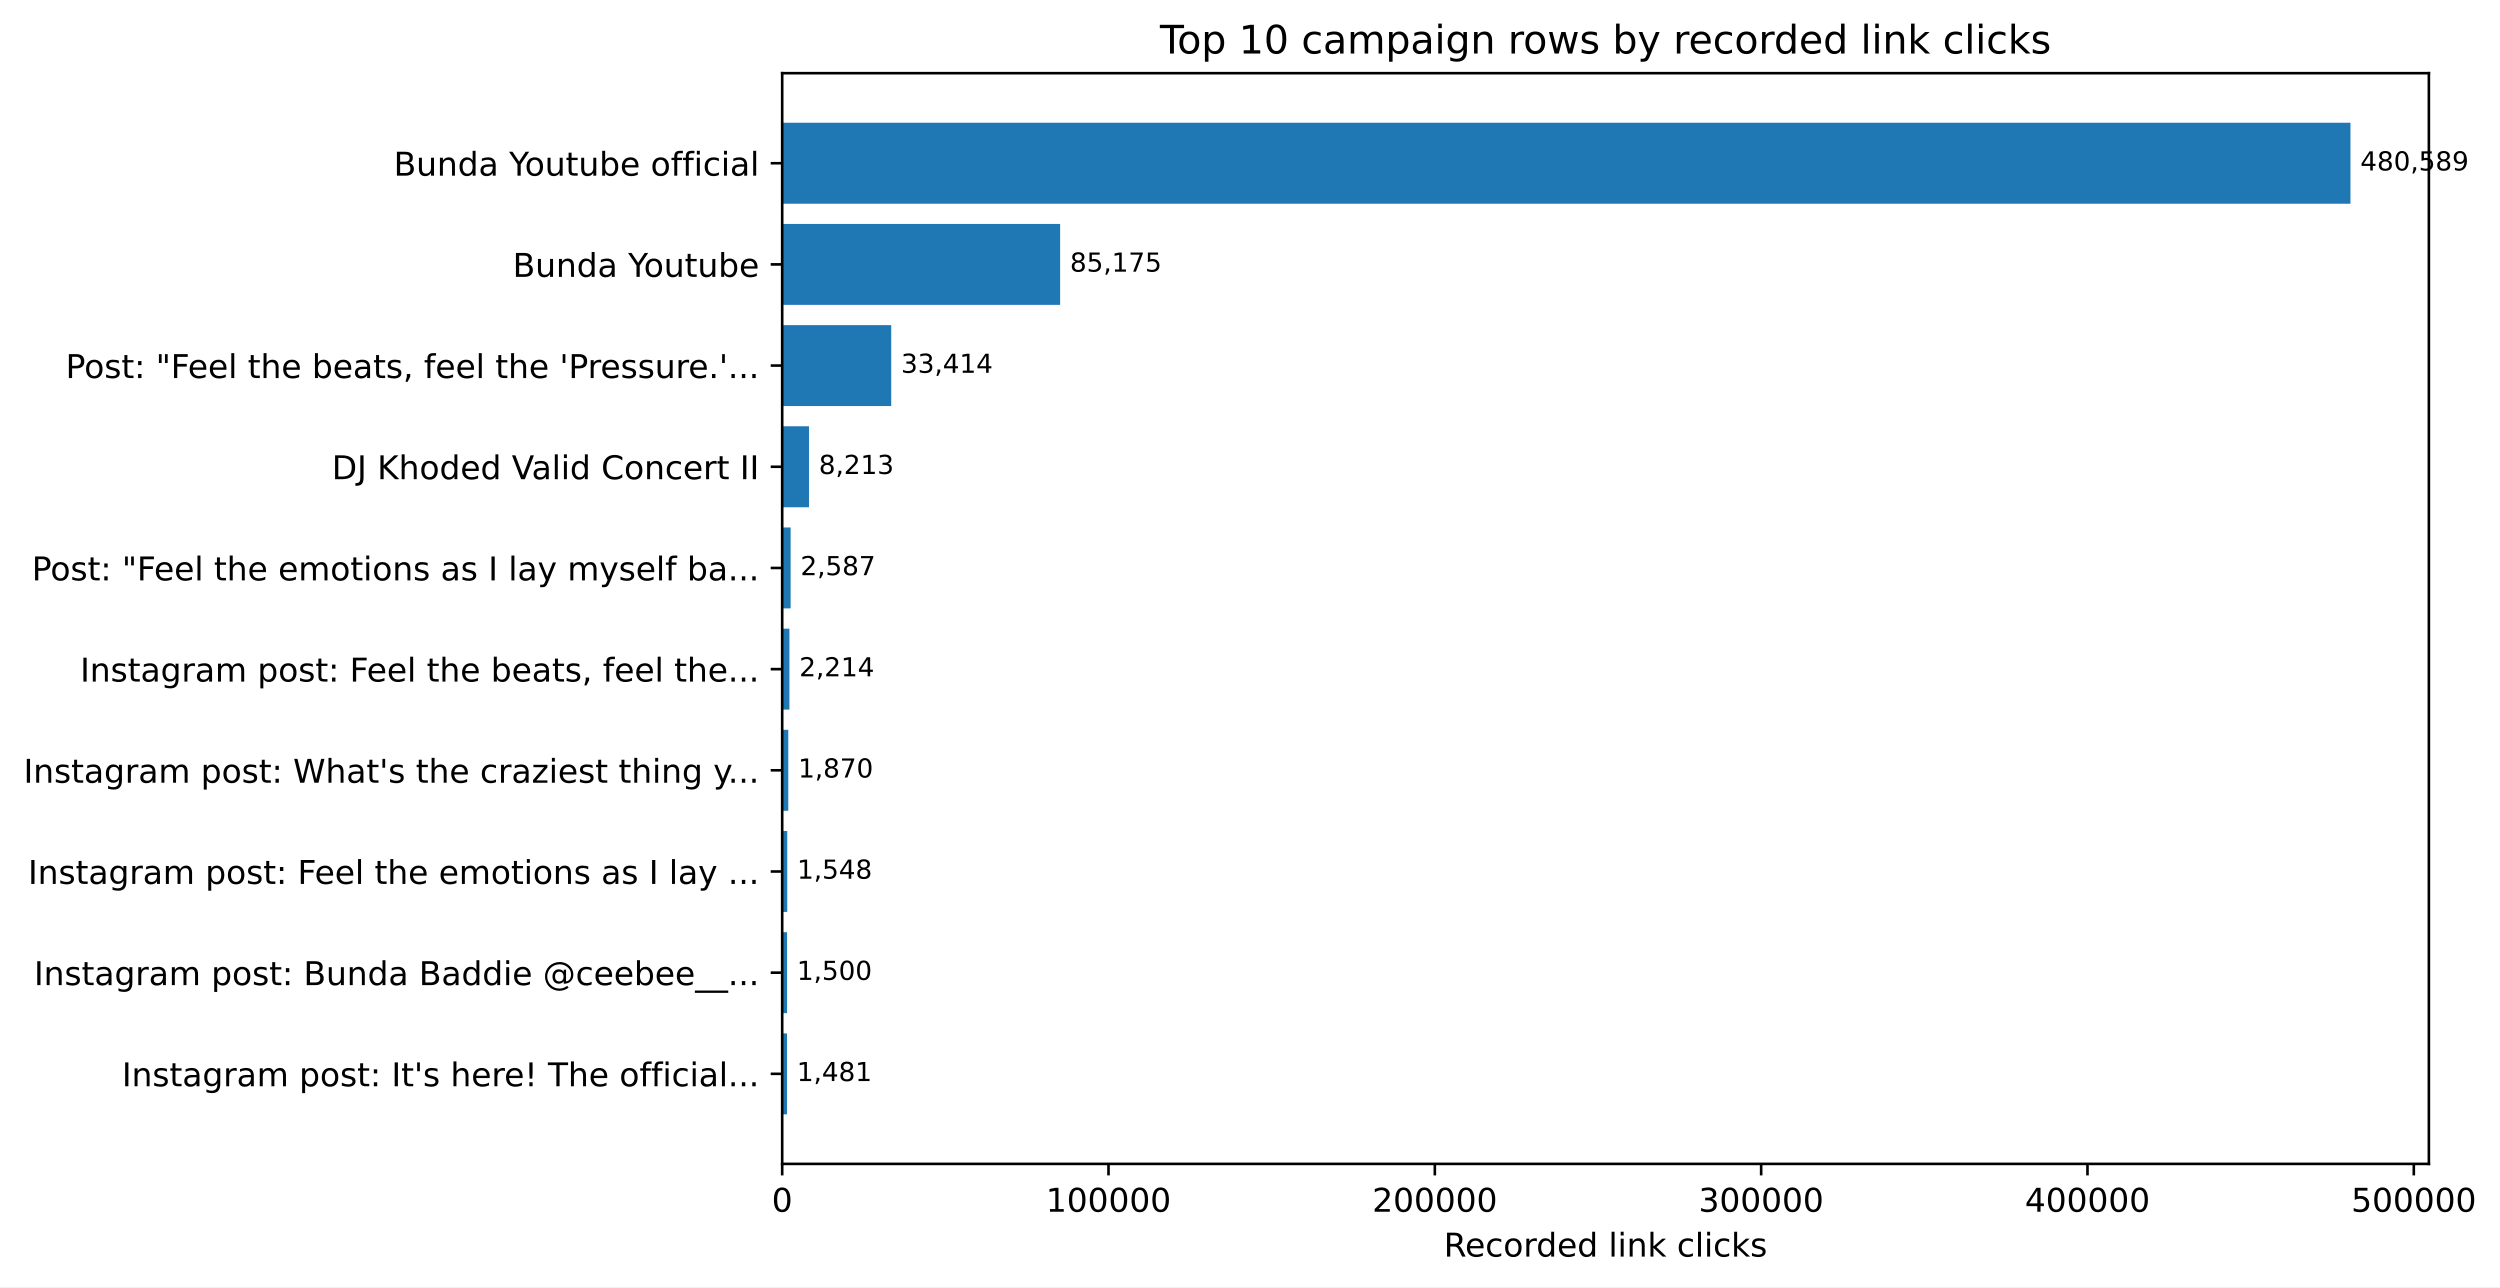
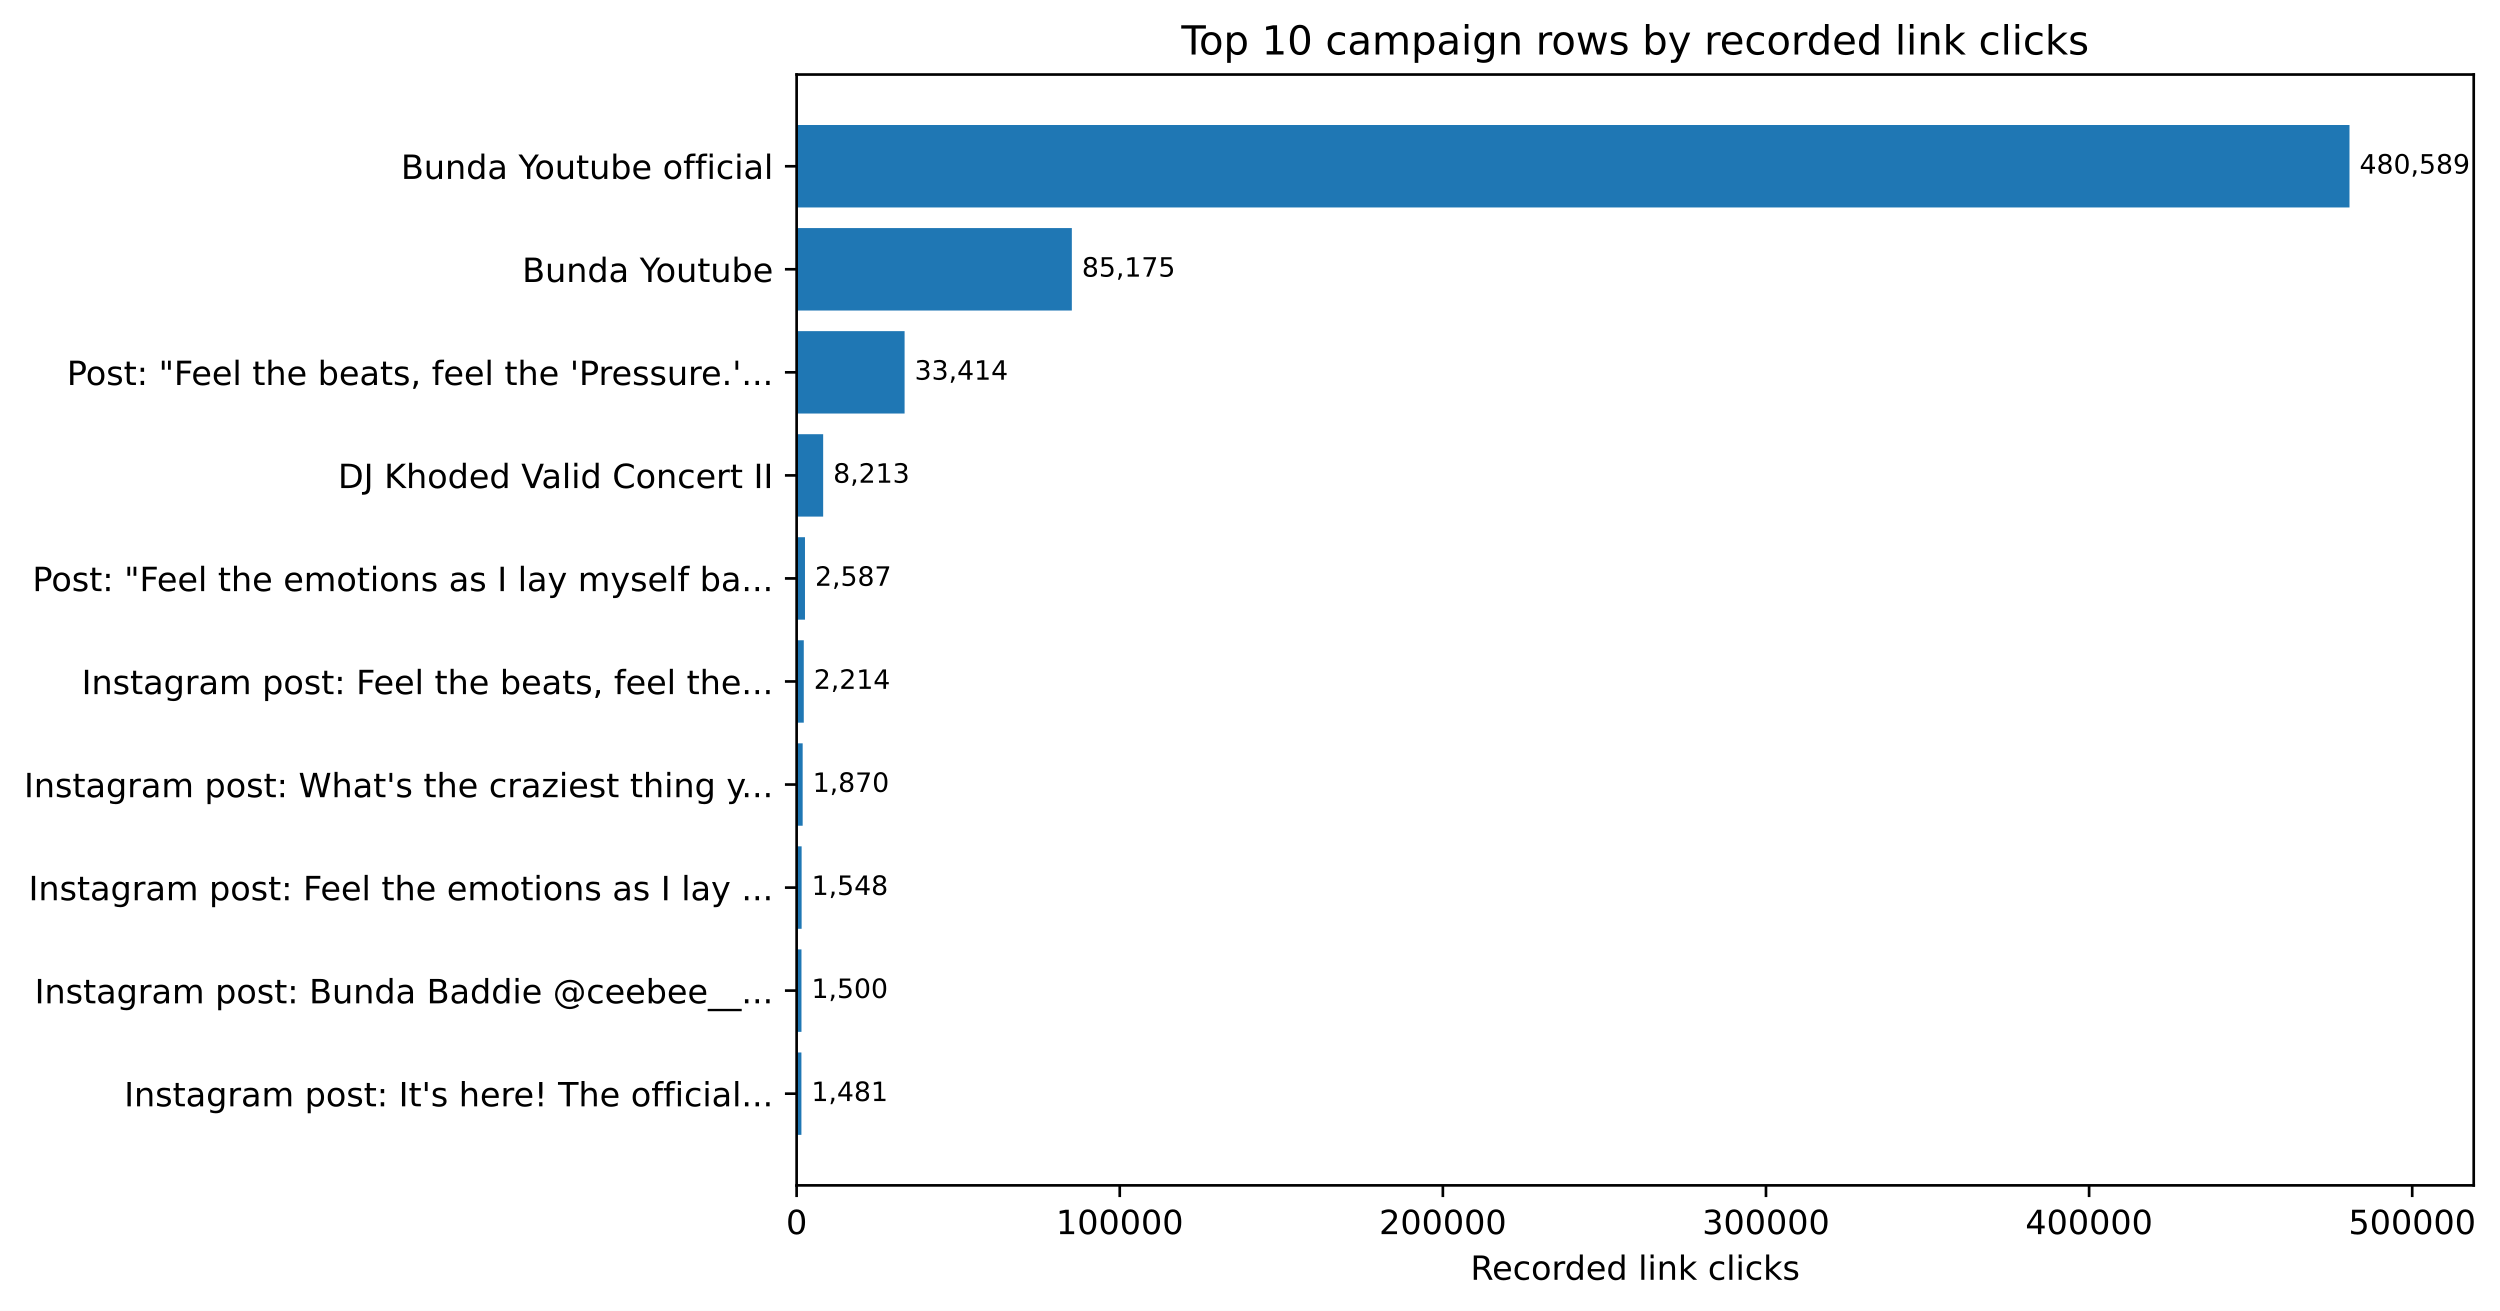
- <svg xmlns="http://www.w3.org/2000/svg" xmlns:xlink="http://www.w3.org/1999/xlink" width="762.438pt" height="392.514pt" viewBox="0 0 762.438 392.514" version="1.1">
+ <svg xmlns="http://www.w3.org/2000/svg" xmlns:xlink="http://www.w3.org/1999/xlink" width="748.616pt" height="392.514pt" viewBox="0 0 748.616 392.514" version="1.1">
  <defs>
    <style type="text/css">*{stroke-linejoin: round; stroke-linecap: butt}</style>
  </defs>
  <g id="figure_1">
    <g id="patch_1">
-       <path d="M 0 392.514  L 762.438 392.514  L 762.438 0  L 0 0  z " style="fill: #ffffff" />
+       <path d="M 0 392.514 L 748.616 392.514 L 748.616 0 L 0 0 z " style="fill: #ffffff" />
    </g>
    <g id="axes_1">
      <g id="patch_2">
-         <path d="M 238.547 354.958  L 740.747 354.958  L 740.747 22.318  L 238.547 22.318  z " style="fill: #ffffff" />
+         <path d="M 238.547 354.958 L 740.747 354.958 L 740.747 22.318 L 238.547 22.318 z " style="fill: #ffffff" />
      </g>
      <g id="patch_3">
-         <path d="M 238.547 37.438  L 716.833 37.438  L 716.833 62.124  L 238.547 62.124  z " clip-path="url(#p8dd34e6eb5)" style="fill: #1f77b4" />
+         <path d="M 238.547 37.438 L 703.547 37.438 L 703.547 62.124 L 238.547 62.124 z " clip-path="url(#p8dd34e6eb5)" style="fill: #1f77b4" />
      </g>
      <g id="patch_4">
-         <path d="M 238.547 68.295  L 323.314 68.295  L 323.314 92.981  L 238.547 92.981  z " clip-path="url(#p8dd34e6eb5)" style="fill: #1f77b4" />
+         <path d="M 238.547 68.295 L 320.959 68.295 L 320.959 92.981 L 238.547 92.981 z " clip-path="url(#p8dd34e6eb5)" style="fill: #1f77b4" />
      </g>
      <g id="patch_5">
-         <path d="M 238.547 99.152  L 271.801 99.152  L 271.801 123.838  L 238.547 123.838  z " clip-path="url(#p8dd34e6eb5)" style="fill: #1f77b4" />
+         <path d="M 238.547 99.152 L 270.877 99.152 L 270.877 123.838 L 238.547 123.838 z " clip-path="url(#p8dd34e6eb5)" style="fill: #1f77b4" />
      </g>
      <g id="patch_6">
-         <path d="M 238.547 130.01  L 246.721 130.01  L 246.721 154.695  L 238.547 154.695  z " clip-path="url(#p8dd34e6eb5)" style="fill: #1f77b4" />
+         <path d="M 238.547 130.01 L 246.493 130.01 L 246.493 154.695 L 238.547 154.695 z " clip-path="url(#p8dd34e6eb5)" style="fill: #1f77b4" />
      </g>
      <g id="patch_7">
-         <path d="M 238.547 160.867  L 241.121 160.867  L 241.121 185.552  L 238.547 185.552  z " clip-path="url(#p8dd34e6eb5)" style="fill: #1f77b4" />
+         <path d="M 238.547 160.867 L 241.05 160.867 L 241.05 185.552 L 238.547 185.552 z " clip-path="url(#p8dd34e6eb5)" style="fill: #1f77b4" />
      </g>
      <g id="patch_8">
-         <path d="M 238.547 191.724  L 240.75 191.724  L 240.75 216.41  L 238.547 216.41  z " clip-path="url(#p8dd34e6eb5)" style="fill: #1f77b4" />
+         <path d="M 238.547 191.724 L 240.689 191.724 L 240.689 216.41 L 238.547 216.41 z " clip-path="url(#p8dd34e6eb5)" style="fill: #1f77b4" />
      </g>
      <g id="patch_9">
-         <path d="M 238.547 222.581  L 240.408 222.581  L 240.408 247.267  L 238.547 247.267  z " clip-path="url(#p8dd34e6eb5)" style="fill: #1f77b4" />
+         <path d="M 238.547 222.581 L 240.356 222.581 L 240.356 247.267 L 238.547 247.267 z " clip-path="url(#p8dd34e6eb5)" style="fill: #1f77b4" />
      </g>
      <g id="patch_10">
-         <path d="M 238.547 253.438  L 240.087 253.438  L 240.087 278.124  L 238.547 278.124  z " clip-path="url(#p8dd34e6eb5)" style="fill: #1f77b4" />
+         <path d="M 238.547 253.438 L 240.045 253.438 L 240.045 278.124 L 238.547 278.124 z " clip-path="url(#p8dd34e6eb5)" style="fill: #1f77b4" />
      </g>
      <g id="patch_11">
-         <path d="M 238.547 284.295  L 240.04 284.295  L 240.04 308.981  L 238.547 308.981  z " clip-path="url(#p8dd34e6eb5)" style="fill: #1f77b4" />
+         <path d="M 238.547 284.295 L 239.998 284.295 L 239.998 308.981 L 238.547 308.981 z " clip-path="url(#p8dd34e6eb5)" style="fill: #1f77b4" />
      </g>
      <g id="patch_12">
-         <path d="M 238.547 315.152  L 240.021 315.152  L 240.021 339.838  L 238.547 339.838  z " clip-path="url(#p8dd34e6eb5)" style="fill: #1f77b4" />
+         <path d="M 238.547 315.152 L 239.98 315.152 L 239.98 339.838 L 238.547 339.838 z " clip-path="url(#p8dd34e6eb5)" style="fill: #1f77b4" />
      </g>
      <g id="matplotlib.axis_1">
        <g id="xtick_1">
          <g id="line2d_1">
            <defs>
-               <path id="md36821b8e6" d="M 0 0  L 0 3.5  " style="stroke: #000000; stroke-width: 0.8" />
+               <path id="md36821b8e6" d="M 0 0 L 0 3.5 " style="stroke: #000000; stroke-width: 0.8" />
            </defs>
            <g>
              <use xlink:href="#md36821b8e6" x="238.547" y="354.958" style="stroke: #000000; stroke-width: 0.8" />
            </g>
          </g>
          <g id="text_1">
            <text style="font-size: 10px; font-family: 'DejaVu Sans', 'Bitstream Vera Sans', 'Computer Modern Sans Serif', 'Lucida Grande', 'Verdana', 'Geneva', 'Lucid', 'Arial', 'Helvetica', 'Avant Garde', sans-serif; text-anchor: middle" x="238.547" y="369.557" transform="rotate(-0 238.5469 369.5566)">0</text>
          </g>
        </g>
        <g id="xtick_2">
          <g id="line2d_2">
            <g>
-               <use xlink:href="#md36821b8e6" x="338.068" y="354.958" style="stroke: #000000; stroke-width: 0.8" />
+               <use xlink:href="#md36821b8e6" x="335.303" y="354.958" style="stroke: #000000; stroke-width: 0.8" />
            </g>
          </g>
          <g id="text_2">
-             <text style="font-size: 10px; font-family: 'DejaVu Sans', 'Bitstream Vera Sans', 'Computer Modern Sans Serif', 'Lucida Grande', 'Verdana', 'Geneva', 'Lucid', 'Arial', 'Helvetica', 'Avant Garde', sans-serif; text-anchor: middle" x="338.068" y="369.557" transform="rotate(-0 338.0676 369.5566)">100000</text>
+             <text style="font-size: 10px; font-family: 'DejaVu Sans', 'Bitstream Vera Sans', 'Computer Modern Sans Serif', 'Lucida Grande', 'Verdana', 'Geneva', 'Lucid', 'Arial', 'Helvetica', 'Avant Garde', sans-serif; text-anchor: middle" x="335.303" y="369.557" transform="rotate(-0 335.3031 369.5566)">100000</text>
          </g>
        </g>
        <g id="xtick_3">
          <g id="line2d_3">
            <g>
-               <use xlink:href="#md36821b8e6" x="437.588" y="354.958" style="stroke: #000000; stroke-width: 0.8" />
+               <use xlink:href="#md36821b8e6" x="432.059" y="354.958" style="stroke: #000000; stroke-width: 0.8" />
            </g>
          </g>
          <g id="text_3">
-             <text style="font-size: 10px; font-family: 'DejaVu Sans', 'Bitstream Vera Sans', 'Computer Modern Sans Serif', 'Lucida Grande', 'Verdana', 'Geneva', 'Lucid', 'Arial', 'Helvetica', 'Avant Garde', sans-serif; text-anchor: middle" x="437.588" y="369.557" transform="rotate(-0 437.5883 369.5566)">200000</text>
+             <text style="font-size: 10px; font-family: 'DejaVu Sans', 'Bitstream Vera Sans', 'Computer Modern Sans Serif', 'Lucida Grande', 'Verdana', 'Geneva', 'Lucid', 'Arial', 'Helvetica', 'Avant Garde', sans-serif; text-anchor: middle" x="432.059" y="369.557" transform="rotate(-0 432.0594 369.5566)">200000</text>
          </g>
        </g>
        <g id="xtick_4">
          <g id="line2d_4">
            <g>
-               <use xlink:href="#md36821b8e6" x="537.109" y="354.958" style="stroke: #000000; stroke-width: 0.8" />
+               <use xlink:href="#md36821b8e6" x="528.816" y="354.958" style="stroke: #000000; stroke-width: 0.8" />
            </g>
          </g>
          <g id="text_4">
-             <text style="font-size: 10px; font-family: 'DejaVu Sans', 'Bitstream Vera Sans', 'Computer Modern Sans Serif', 'Lucida Grande', 'Verdana', 'Geneva', 'Lucid', 'Arial', 'Helvetica', 'Avant Garde', sans-serif; text-anchor: middle" x="537.109" y="369.557" transform="rotate(-0 537.1091 369.5566)">300000</text>
+             <text style="font-size: 10px; font-family: 'DejaVu Sans', 'Bitstream Vera Sans', 'Computer Modern Sans Serif', 'Lucida Grande', 'Verdana', 'Geneva', 'Lucid', 'Arial', 'Helvetica', 'Avant Garde', sans-serif; text-anchor: middle" x="528.816" y="369.557" transform="rotate(-0 528.8157 369.5566)">300000</text>
          </g>
        </g>
        <g id="xtick_5">
          <g id="line2d_5">
            <g>
-               <use xlink:href="#md36821b8e6" x="636.63" y="354.958" style="stroke: #000000; stroke-width: 0.8" />
+               <use xlink:href="#md36821b8e6" x="625.572" y="354.958" style="stroke: #000000; stroke-width: 0.8" />
            </g>
          </g>
          <g id="text_5">
-             <text style="font-size: 10px; font-family: 'DejaVu Sans', 'Bitstream Vera Sans', 'Computer Modern Sans Serif', 'Lucida Grande', 'Verdana', 'Geneva', 'Lucid', 'Arial', 'Helvetica', 'Avant Garde', sans-serif; text-anchor: middle" x="636.63" y="369.557" transform="rotate(-0 636.6298 369.5566)">400000</text>
+             <text style="font-size: 10px; font-family: 'DejaVu Sans', 'Bitstream Vera Sans', 'Computer Modern Sans Serif', 'Lucida Grande', 'Verdana', 'Geneva', 'Lucid', 'Arial', 'Helvetica', 'Avant Garde', sans-serif; text-anchor: middle" x="625.572" y="369.557" transform="rotate(-0 625.572 369.5566)">400000</text>
          </g>
        </g>
        <g id="xtick_6">
          <g id="line2d_6">
            <g>
-               <use xlink:href="#md36821b8e6" x="736.151" y="354.958" style="stroke: #000000; stroke-width: 0.8" />
+               <use xlink:href="#md36821b8e6" x="722.328" y="354.958" style="stroke: #000000; stroke-width: 0.8" />
            </g>
          </g>
          <g id="text_6">
-             <text style="font-size: 10px; font-family: 'DejaVu Sans', 'Bitstream Vera Sans', 'Computer Modern Sans Serif', 'Lucida Grande', 'Verdana', 'Geneva', 'Lucid', 'Arial', 'Helvetica', 'Avant Garde', sans-serif; text-anchor: middle" x="736.151" y="369.557" transform="rotate(-0 736.1506 369.5566)">500000</text>
+             <text style="font-size: 10px; font-family: 'DejaVu Sans', 'Bitstream Vera Sans', 'Computer Modern Sans Serif', 'Lucida Grande', 'Verdana', 'Geneva', 'Lucid', 'Arial', 'Helvetica', 'Avant Garde', sans-serif; text-anchor: middle" x="722.328" y="369.557" transform="rotate(-0 722.3282 369.5566)">500000</text>
          </g>
        </g>
        <g id="text_7">
          <text style="font-size: 10px; font-family: 'DejaVu Sans', 'Bitstream Vera Sans', 'Computer Modern Sans Serif', 'Lucida Grande', 'Verdana', 'Geneva', 'Lucid', 'Arial', 'Helvetica', 'Avant Garde', sans-serif; text-anchor: middle" x="489.647" y="383.235" transform="rotate(-0 489.6469 383.2347)">Recorded link clicks</text>
        </g>
      </g>
      <g id="matplotlib.axis_2">
        <g id="ytick_1">
          <g id="line2d_7">
            <defs>
-               <path id="m6704522b35" d="M 0 0  L -3.5 0  " style="stroke: #000000; stroke-width: 0.8" />
+               <path id="m6704522b35" d="M 0 0 L -3.5 0 " style="stroke: #000000; stroke-width: 0.8" />
            </defs>
            <g>
              <use xlink:href="#m6704522b35" x="238.547" y="49.781" style="stroke: #000000; stroke-width: 0.8" />
            </g>
          </g>
          <g id="text_8">
            <text style="font-size: 10px; font-family: 'DejaVu Sans', 'Bitstream Vera Sans', 'Computer Modern Sans Serif', 'Lucida Grande', 'Verdana', 'Geneva', 'Lucid', 'Arial', 'Helvetica', 'Avant Garde', sans-serif; text-anchor: end" x="231.547" y="53.58" transform="rotate(-0 231.5469 53.5802)">Bunda Youtube official</text>
          </g>
        </g>
        <g id="ytick_2">
          <g id="line2d_8">
            <g>
              <use xlink:href="#m6704522b35" x="238.547" y="80.638" style="stroke: #000000; stroke-width: 0.8" />
            </g>
          </g>
          <g id="text_9">
            <text style="font-size: 10px; font-family: 'DejaVu Sans', 'Bitstream Vera Sans', 'Computer Modern Sans Serif', 'Lucida Grande', 'Verdana', 'Geneva', 'Lucid', 'Arial', 'Helvetica', 'Avant Garde', sans-serif; text-anchor: end" x="231.547" y="84.437" transform="rotate(-0 231.5469 84.43734)">Bunda Youtube</text>
          </g>
        </g>
        <g id="ytick_3">
          <g id="line2d_9">
            <g>
              <use xlink:href="#m6704522b35" x="238.547" y="111.495" style="stroke: #000000; stroke-width: 0.8" />
            </g>
          </g>
          <g id="text_10">
            <text style="font-size: 10px; font-family: 'DejaVu Sans', 'Bitstream Vera Sans', 'Computer Modern Sans Serif', 'Lucida Grande', 'Verdana', 'Geneva', 'Lucid', 'Arial', 'Helvetica', 'Avant Garde', sans-serif; text-anchor: end" x="231.547" y="115.294" transform="rotate(-0 231.5469 115.2945)">Post: "Feel the beats, feel the 'Pressure.'...</text>
          </g>
        </g>
        <g id="ytick_4">
          <g id="line2d_10">
            <g>
              <use xlink:href="#m6704522b35" x="238.547" y="142.352" style="stroke: #000000; stroke-width: 0.8" />
            </g>
          </g>
          <g id="text_11">
            <text style="font-size: 10px; font-family: 'DejaVu Sans', 'Bitstream Vera Sans', 'Computer Modern Sans Serif', 'Lucida Grande', 'Verdana', 'Geneva', 'Lucid', 'Arial', 'Helvetica', 'Avant Garde', sans-serif; text-anchor: end" x="231.547" y="146.152" transform="rotate(-0 231.5469 146.1516)">DJ Khoded Valid Concert II</text>
          </g>
        </g>
        <g id="ytick_5">
          <g id="line2d_11">
            <g>
              <use xlink:href="#m6704522b35" x="238.547" y="173.21" style="stroke: #000000; stroke-width: 0.8" />
            </g>
          </g>
          <g id="text_12">
            <text style="font-size: 10px; font-family: 'DejaVu Sans', 'Bitstream Vera Sans', 'Computer Modern Sans Serif', 'Lucida Grande', 'Verdana', 'Geneva', 'Lucid', 'Arial', 'Helvetica', 'Avant Garde', sans-serif; text-anchor: end" x="231.547" y="177.009" transform="rotate(-0 231.5469 177.0088)">Post: "Feel the emotions as I lay myself ba...</text>
          </g>
        </g>
        <g id="ytick_6">
          <g id="line2d_12">
            <g>
              <use xlink:href="#m6704522b35" x="238.547" y="204.067" style="stroke: #000000; stroke-width: 0.8" />
            </g>
          </g>
          <g id="text_13">
            <text style="font-size: 10px; font-family: 'DejaVu Sans', 'Bitstream Vera Sans', 'Computer Modern Sans Serif', 'Lucida Grande', 'Verdana', 'Geneva', 'Lucid', 'Arial', 'Helvetica', 'Avant Garde', sans-serif; text-anchor: end" x="231.547" y="207.866" transform="rotate(-0 231.5469 207.8659)">Instagram post: Feel the beats, feel the...</text>
          </g>
        </g>
        <g id="ytick_7">
          <g id="line2d_13">
            <g>
              <use xlink:href="#m6704522b35" x="238.547" y="234.924" style="stroke: #000000; stroke-width: 0.8" />
            </g>
          </g>
          <g id="text_14">
            <text style="font-size: 10px; font-family: 'DejaVu Sans', 'Bitstream Vera Sans', 'Computer Modern Sans Serif', 'Lucida Grande', 'Verdana', 'Geneva', 'Lucid', 'Arial', 'Helvetica', 'Avant Garde', sans-serif; text-anchor: end" x="231.547" y="238.723" transform="rotate(-0 231.5469 238.7231)">Instagram post: What's the craziest thing y...</text>
          </g>
        </g>
        <g id="ytick_8">
          <g id="line2d_14">
            <g>
              <use xlink:href="#m6704522b35" x="238.547" y="265.781" style="stroke: #000000; stroke-width: 0.8" />
            </g>
          </g>
          <g id="text_15">
            <text style="font-size: 10px; font-family: 'DejaVu Sans', 'Bitstream Vera Sans', 'Computer Modern Sans Serif', 'Lucida Grande', 'Verdana', 'Geneva', 'Lucid', 'Arial', 'Helvetica', 'Avant Garde', sans-serif; text-anchor: end" x="231.547" y="269.58" transform="rotate(-0 231.5469 269.5802)">Instagram post: Feel the emotions as I lay ...</text>
          </g>
        </g>
        <g id="ytick_9">
          <g id="line2d_15">
            <g>
              <use xlink:href="#m6704522b35" x="238.547" y="296.638" style="stroke: #000000; stroke-width: 0.8" />
            </g>
          </g>
          <g id="text_16">
            <text style="font-size: 10px; font-family: 'DejaVu Sans', 'Bitstream Vera Sans', 'Computer Modern Sans Serif', 'Lucida Grande', 'Verdana', 'Geneva', 'Lucid', 'Arial', 'Helvetica', 'Avant Garde', sans-serif; text-anchor: end" x="231.547" y="300.437" transform="rotate(-0 231.5469 300.4373)">Instagram post: Bunda Baddie @ceebee__...</text>
          </g>
        </g>
        <g id="ytick_10">
          <g id="line2d_16">
            <g>
              <use xlink:href="#m6704522b35" x="238.547" y="327.495" style="stroke: #000000; stroke-width: 0.8" />
            </g>
          </g>
          <g id="text_17">
            <text style="font-size: 10px; font-family: 'DejaVu Sans', 'Bitstream Vera Sans', 'Computer Modern Sans Serif', 'Lucida Grande', 'Verdana', 'Geneva', 'Lucid', 'Arial', 'Helvetica', 'Avant Garde', sans-serif; text-anchor: end" x="231.547" y="331.294" transform="rotate(-0 231.5469 331.2945)">Instagram post: It's here! The official...</text>
          </g>
        </g>
      </g>
      <g id="patch_13">
-         <path d="M 238.547 354.958  L 238.547 22.318  " style="fill: none; stroke: #000000; stroke-width: 0.8; stroke-linejoin: miter; stroke-linecap: square" />
+         <path d="M 238.547 354.958 L 238.547 22.318 " style="fill: none; stroke: #000000; stroke-width: 0.8; stroke-linejoin: miter; stroke-linecap: square" />
      </g>
      <g id="patch_14">
-         <path d="M 740.747 354.958  L 740.747 22.318  " style="fill: none; stroke: #000000; stroke-width: 0.8; stroke-linejoin: miter; stroke-linecap: square" />
+         <path d="M 740.747 354.958 L 740.747 22.318 " style="fill: none; stroke: #000000; stroke-width: 0.8; stroke-linejoin: miter; stroke-linecap: square" />
      </g>
      <g id="patch_15">
-         <path d="M 238.547 354.958  L 740.747 354.958  " style="fill: none; stroke: #000000; stroke-width: 0.8; stroke-linejoin: miter; stroke-linecap: square" />
+         <path d="M 238.547 354.958 L 740.747 354.958 " style="fill: none; stroke: #000000; stroke-width: 0.8; stroke-linejoin: miter; stroke-linecap: square" />
      </g>
      <g id="patch_16">
-         <path d="M 238.547 22.318  L 740.747 22.318  " style="fill: none; stroke: #000000; stroke-width: 0.8; stroke-linejoin: miter; stroke-linecap: square" />
+         <path d="M 238.547 22.318 L 740.747 22.318 " style="fill: none; stroke: #000000; stroke-width: 0.8; stroke-linejoin: miter; stroke-linecap: square" />
      </g>
      <g id="text_18">
-         <text style="font-size: 8px; font-family: 'DejaVu Sans', 'Bitstream Vera Sans', 'Computer Modern Sans Serif', 'Lucida Grande', 'Verdana', 'Geneva', 'Lucid', 'Arial', 'Helvetica', 'Avant Garde', sans-serif; text-anchor: start" x="719.833" y="51.988" transform="rotate(-0 719.8326 51.98848)">480,589</text>
+         <text style="font-size: 8px; font-family: 'DejaVu Sans', 'Bitstream Vera Sans', 'Computer Modern Sans Serif', 'Lucida Grande', 'Verdana', 'Geneva', 'Lucid', 'Arial', 'Helvetica', 'Avant Garde', sans-serif; text-anchor: start" x="706.547" y="51.988" transform="rotate(-0 706.5469 51.98848)">480,589</text>
      </g>
      <g id="text_19">
-         <text style="font-size: 8px; font-family: 'DejaVu Sans', 'Bitstream Vera Sans', 'Computer Modern Sans Serif', 'Lucida Grande', 'Verdana', 'Geneva', 'Lucid', 'Arial', 'Helvetica', 'Avant Garde', sans-serif; text-anchor: start" x="326.314" y="82.846" transform="rotate(-0 326.3137 82.84562)">85,175</text>
+         <text style="font-size: 8px; font-family: 'DejaVu Sans', 'Bitstream Vera Sans', 'Computer Modern Sans Serif', 'Lucida Grande', 'Verdana', 'Geneva', 'Lucid', 'Arial', 'Helvetica', 'Avant Garde', sans-serif; text-anchor: start" x="323.959" y="82.846" transform="rotate(-0 323.959 82.84562)">85,175</text>
      </g>
      <g id="text_20">
-         <text style="font-size: 8px; font-family: 'DejaVu Sans', 'Bitstream Vera Sans', 'Computer Modern Sans Serif', 'Lucida Grande', 'Verdana', 'Geneva', 'Lucid', 'Arial', 'Helvetica', 'Avant Garde', sans-serif; text-anchor: start" x="274.801" y="113.703" transform="rotate(-0 274.8007 113.7028)">33,414</text>
+         <text style="font-size: 8px; font-family: 'DejaVu Sans', 'Bitstream Vera Sans', 'Computer Modern Sans Serif', 'Lucida Grande', 'Verdana', 'Geneva', 'Lucid', 'Arial', 'Helvetica', 'Avant Garde', sans-serif; text-anchor: start" x="273.877" y="113.703" transform="rotate(-0 273.877 113.7028)">33,414</text>
      </g>
      <g id="text_21">
-         <text style="font-size: 8px; font-family: 'DejaVu Sans', 'Bitstream Vera Sans', 'Computer Modern Sans Serif', 'Lucida Grande', 'Verdana', 'Geneva', 'Lucid', 'Arial', 'Helvetica', 'Avant Garde', sans-serif; text-anchor: start" x="249.721" y="144.56" transform="rotate(-0 249.7205 144.5599)">8,213</text>
+         <text style="font-size: 8px; font-family: 'DejaVu Sans', 'Bitstream Vera Sans', 'Computer Modern Sans Serif', 'Lucida Grande', 'Verdana', 'Geneva', 'Lucid', 'Arial', 'Helvetica', 'Avant Garde', sans-serif; text-anchor: start" x="249.493" y="144.56" transform="rotate(-0 249.4935 144.5599)">8,213</text>
      </g>
      <g id="text_22">
-         <text style="font-size: 8px; font-family: 'DejaVu Sans', 'Bitstream Vera Sans', 'Computer Modern Sans Serif', 'Lucida Grande', 'Verdana', 'Geneva', 'Lucid', 'Arial', 'Helvetica', 'Avant Garde', sans-serif; text-anchor: start" x="244.121" y="175.417" transform="rotate(-0 244.1215 175.4171)">2,587</text>
+         <text style="font-size: 8px; font-family: 'DejaVu Sans', 'Bitstream Vera Sans', 'Computer Modern Sans Serif', 'Lucida Grande', 'Verdana', 'Geneva', 'Lucid', 'Arial', 'Helvetica', 'Avant Garde', sans-serif; text-anchor: start" x="244.05" y="175.417" transform="rotate(-0 244.05 175.4171)">2,587</text>
      </g>
      <g id="text_23">
-         <text style="font-size: 8px; font-family: 'DejaVu Sans', 'Bitstream Vera Sans', 'Computer Modern Sans Serif', 'Lucida Grande', 'Verdana', 'Geneva', 'Lucid', 'Arial', 'Helvetica', 'Avant Garde', sans-serif; text-anchor: start" x="243.75" y="206.274" transform="rotate(-0 243.7503 206.2742)">2,214</text>
+         <text style="font-size: 8px; font-family: 'DejaVu Sans', 'Bitstream Vera Sans', 'Computer Modern Sans Serif', 'Lucida Grande', 'Verdana', 'Geneva', 'Lucid', 'Arial', 'Helvetica', 'Avant Garde', sans-serif; text-anchor: start" x="243.689" y="206.274" transform="rotate(-0 243.6891 206.2742)">2,214</text>
      </g>
      <g id="text_24">
-         <text style="font-size: 8px; font-family: 'DejaVu Sans', 'Bitstream Vera Sans', 'Computer Modern Sans Serif', 'Lucida Grande', 'Verdana', 'Geneva', 'Lucid', 'Arial', 'Helvetica', 'Avant Garde', sans-serif; text-anchor: start" x="243.408" y="237.131" transform="rotate(-0 243.4079 237.1313)">1,870</text>
+         <text style="font-size: 8px; font-family: 'DejaVu Sans', 'Bitstream Vera Sans', 'Computer Modern Sans Serif', 'Lucida Grande', 'Verdana', 'Geneva', 'Lucid', 'Arial', 'Helvetica', 'Avant Garde', sans-serif; text-anchor: start" x="243.356" y="237.131" transform="rotate(-0 243.3562 237.1313)">1,870</text>
      </g>
      <g id="text_25">
-         <text style="font-size: 8px; font-family: 'DejaVu Sans', 'Bitstream Vera Sans', 'Computer Modern Sans Serif', 'Lucida Grande', 'Verdana', 'Geneva', 'Lucid', 'Arial', 'Helvetica', 'Avant Garde', sans-serif; text-anchor: start" x="243.087" y="267.988" transform="rotate(-0 243.0875 267.9885)">1,548</text>
+         <text style="font-size: 8px; font-family: 'DejaVu Sans', 'Bitstream Vera Sans', 'Computer Modern Sans Serif', 'Lucida Grande', 'Verdana', 'Geneva', 'Lucid', 'Arial', 'Helvetica', 'Avant Garde', sans-serif; text-anchor: start" x="243.045" y="267.988" transform="rotate(-0 243.0447 267.9885)">1,548</text>
      </g>
      <g id="text_26">
-         <text style="font-size: 8px; font-family: 'DejaVu Sans', 'Bitstream Vera Sans', 'Computer Modern Sans Serif', 'Lucida Grande', 'Verdana', 'Geneva', 'Lucid', 'Arial', 'Helvetica', 'Avant Garde', sans-serif; text-anchor: start" x="243.04" y="298.846" transform="rotate(-0 243.0397 298.8456)">1,500</text>
+         <text style="font-size: 8px; font-family: 'DejaVu Sans', 'Bitstream Vera Sans', 'Computer Modern Sans Serif', 'Lucida Grande', 'Verdana', 'Geneva', 'Lucid', 'Arial', 'Helvetica', 'Avant Garde', sans-serif; text-anchor: start" x="242.998" y="298.846" transform="rotate(-0 242.9982 298.8456)">1,500</text>
      </g>
      <g id="text_27">
-         <text style="font-size: 8px; font-family: 'DejaVu Sans', 'Bitstream Vera Sans', 'Computer Modern Sans Serif', 'Lucida Grande', 'Verdana', 'Geneva', 'Lucid', 'Arial', 'Helvetica', 'Avant Garde', sans-serif; text-anchor: start" x="243.021" y="329.703" transform="rotate(-0 243.0208 329.7028)">1,481</text>
+         <text style="font-size: 8px; font-family: 'DejaVu Sans', 'Bitstream Vera Sans', 'Computer Modern Sans Serif', 'Lucida Grande', 'Verdana', 'Geneva', 'Lucid', 'Arial', 'Helvetica', 'Avant Garde', sans-serif; text-anchor: start" x="242.98" y="329.703" transform="rotate(-0 242.9798 329.7028)">1,481</text>
      </g>
      <g id="text_28">
        <text style="font-size: 12px; font-family: 'DejaVu Sans', 'Bitstream Vera Sans', 'Computer Modern Sans Serif', 'Lucida Grande', 'Verdana', 'Geneva', 'Lucid', 'Arial', 'Helvetica', 'Avant Garde', sans-serif; text-anchor: middle" x="489.647" y="16.318" transform="rotate(-0 489.6469 16.31812)">Top 10 campaign rows by recorded link clicks</text>
      </g>
    </g>
  </g>
  <defs>
    <clipPath id="p8dd34e6eb5">
      <rect x="238.547" y="22.318" width="502.2" height="332.64" />
    </clipPath>
  </defs>
</svg>
